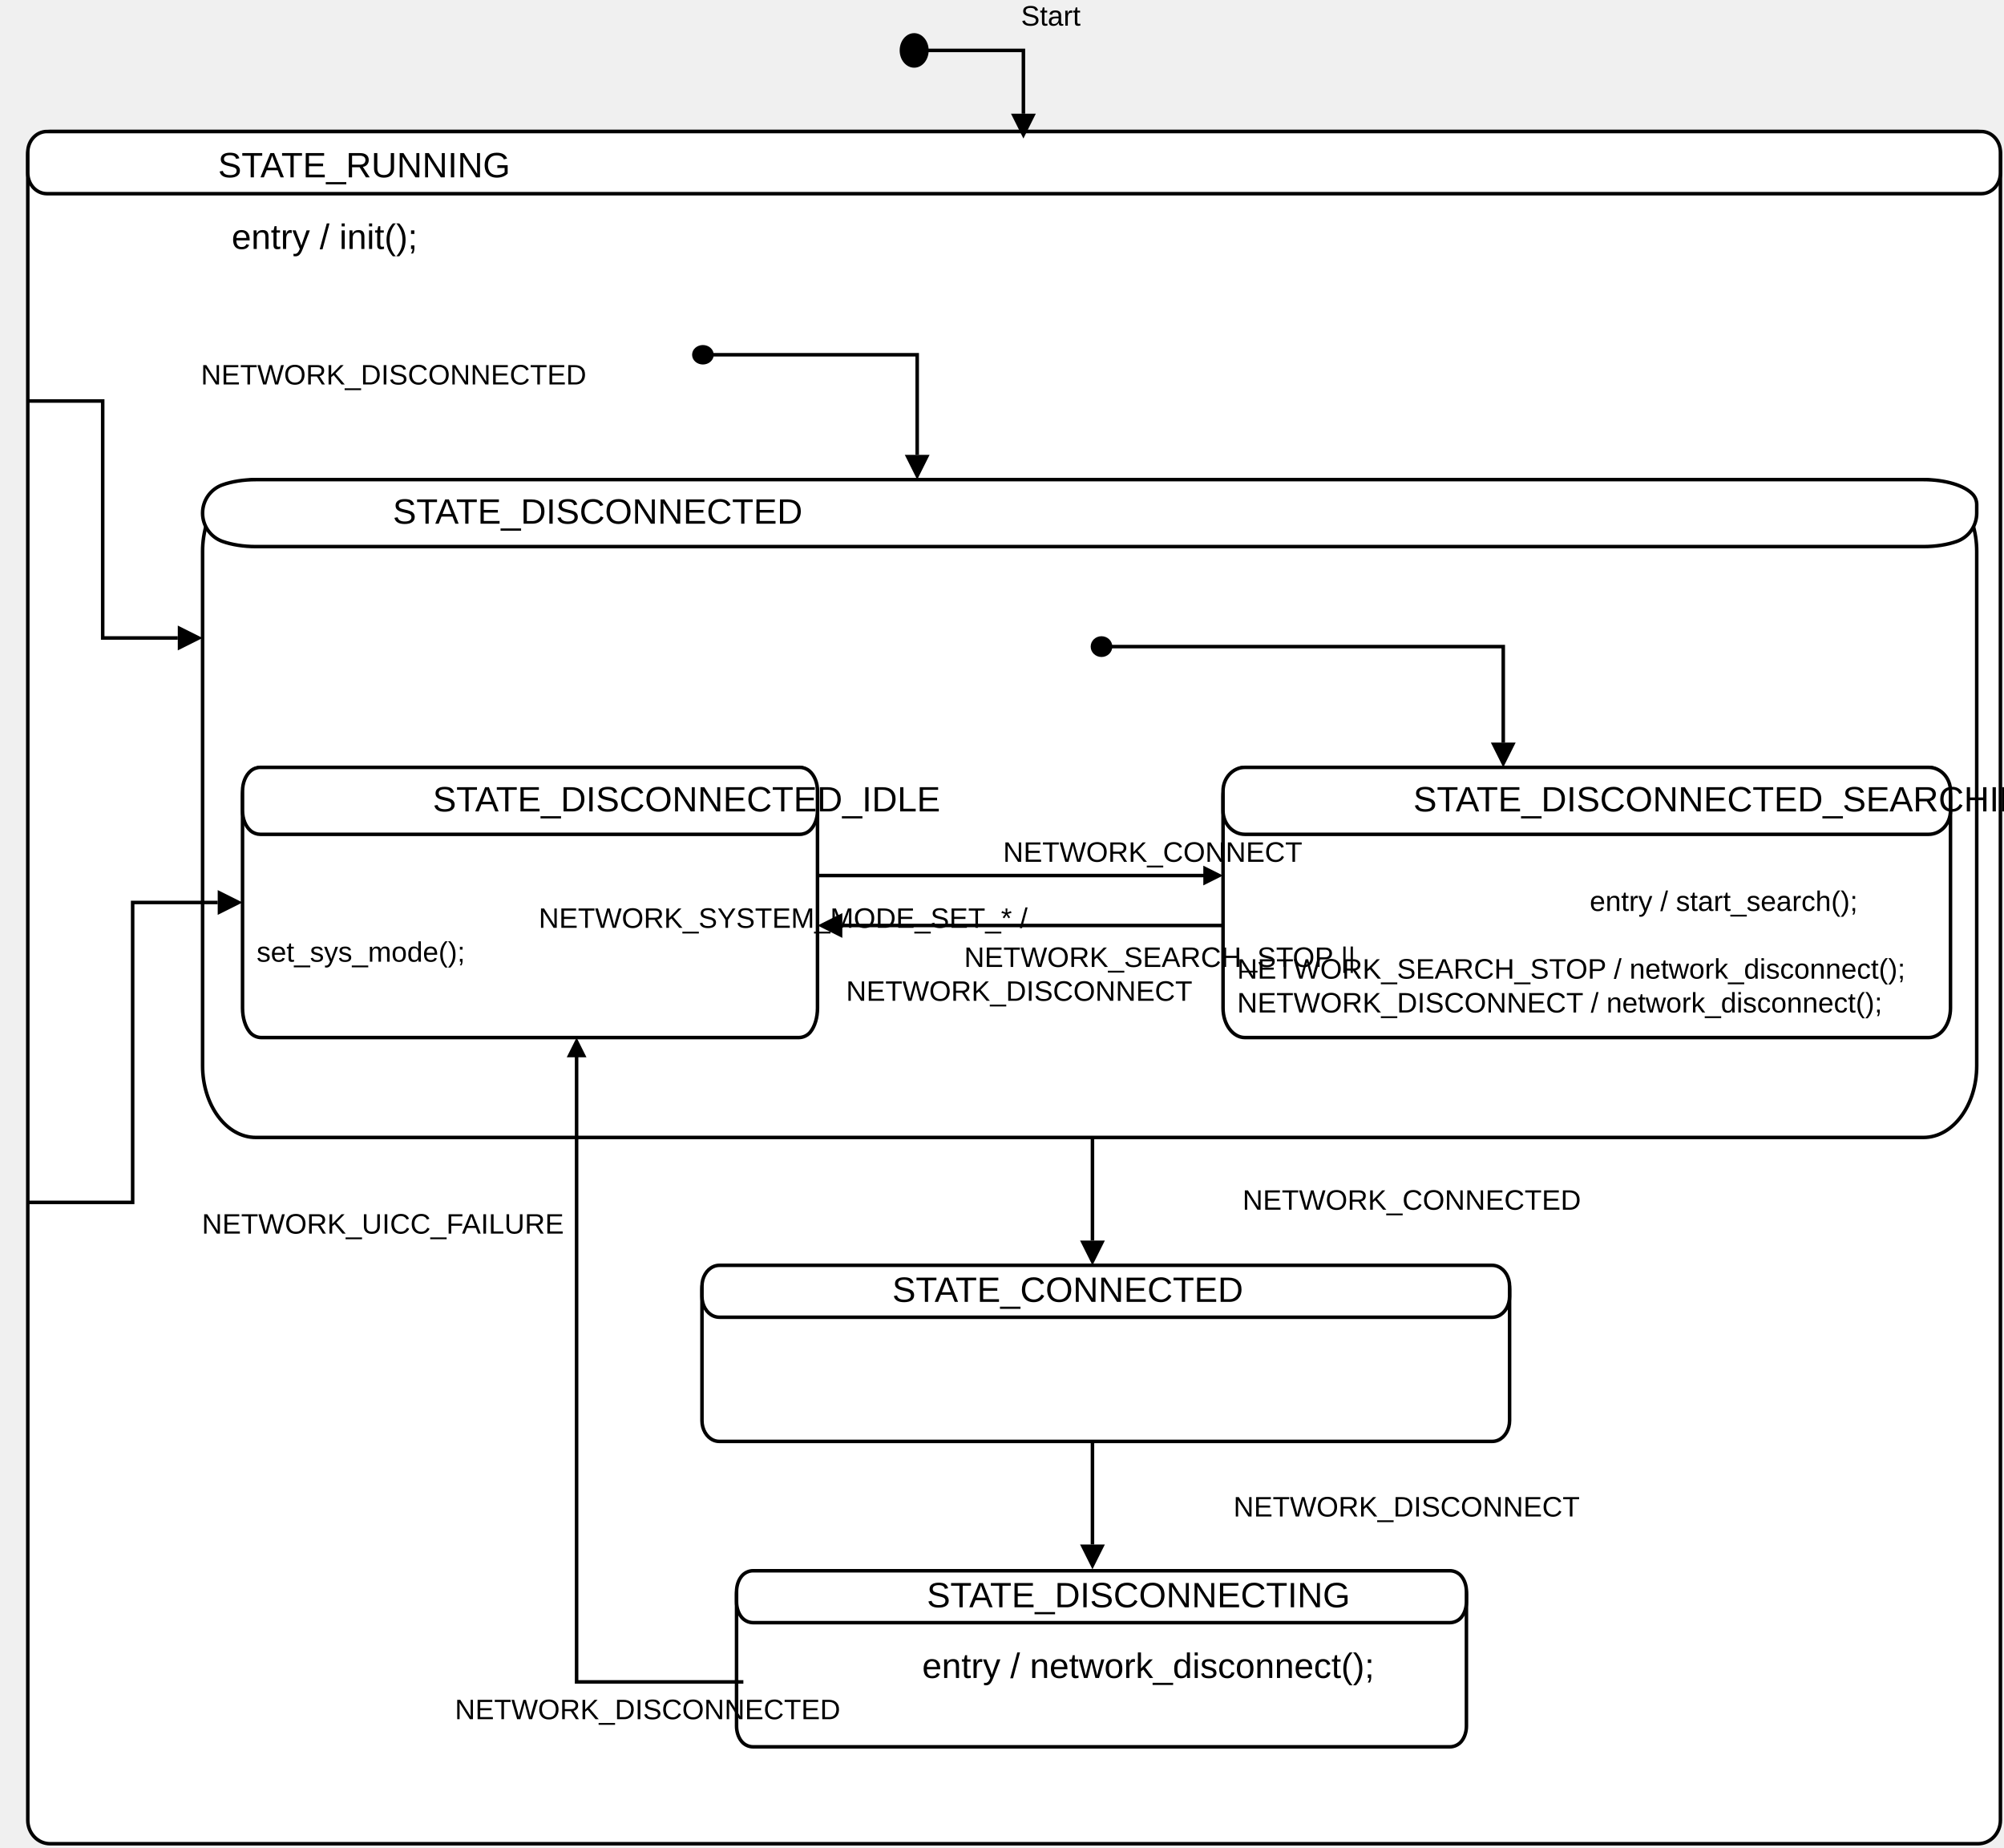
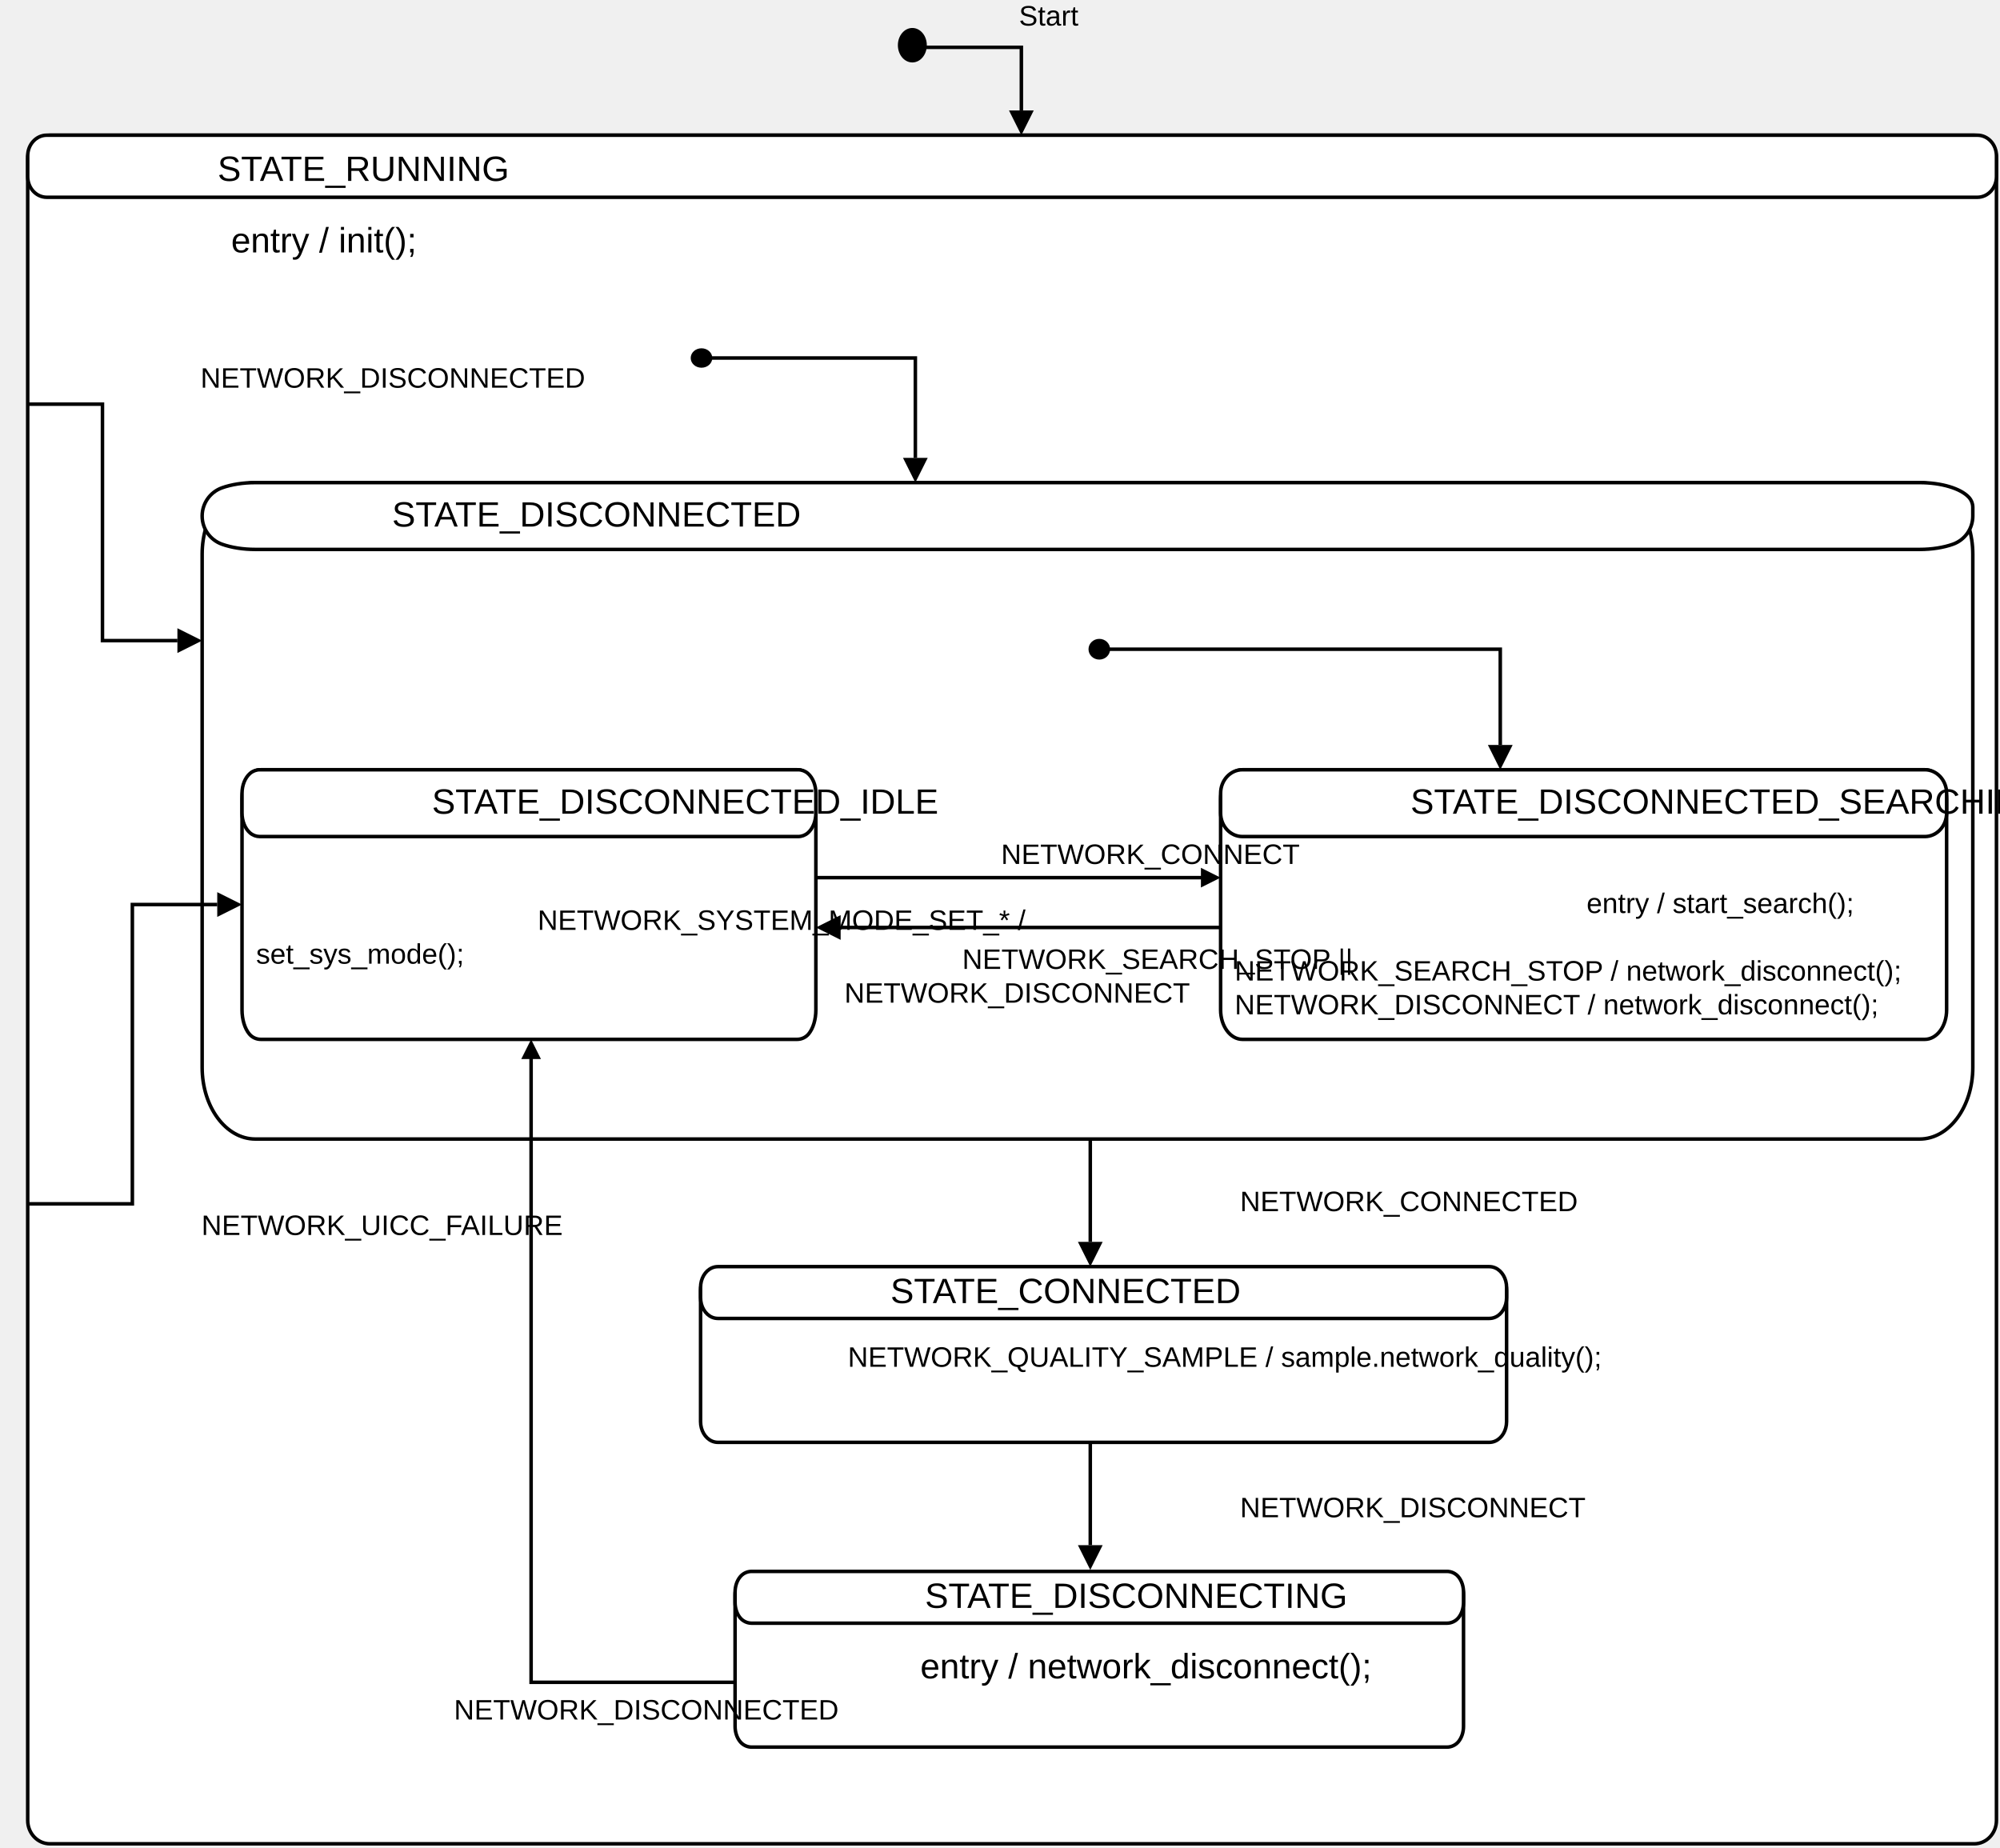
- <svg xmlns="http://www.w3.org/2000/svg" xmlns:ns1="http://schemas.microsoft.com/visio/2003/SVGExtensions/" xmlns:xlink="http://www.w3.org/1999/xlink" width="7.899in" height="7.28in" viewBox="0 0 568.713 524.174" xml:space="preserve" color-interpolation-filters="sRGB" class="st14">
+ <svg xmlns="http://www.w3.org/2000/svg" xmlns:ns1="http://schemas.microsoft.com/visio/2003/SVGExtensions/" xmlns:xlink="http://www.w3.org/1999/xlink" width="7.899in" height="7.296in" viewBox="0 0 568.713 525.31" xml:space="preserve" color-interpolation-filters="sRGB" class="st14">
  <ns1:documentProperties ns1:langID="1035" ns1:viewMarkup="false" />
  <style type="text/css">
	
		.st1 {fill:#ffffff;stroke:#000000;stroke-width:1}
		.st2 {fill:#000000;font-family:Arial;font-size:0.833em}
		.st3 {fill:#000000;stroke:none;stroke-linecap:butt;stroke-width:0.75}
		.st4 {marker-end:url(#mrkr4-14);stroke:#000000;stroke-linecap:butt;stroke-width:1}
		.st5 {fill:#000000;fill-opacity:1;stroke:#000000;stroke-opacity:1;stroke-width:0.284}
		.st6 {fill:none;stroke:none;stroke-linecap:butt;stroke-width:0.75}
		.st7 {fill:#000000;font-family:Arial;font-size:0.667em}
		.st8 {fill:#000000;stroke:#000000;stroke-width:1}
		.st9 {font-size:1em}
		.st10 {fill:none;stroke:none;stroke-width:1}
		.st11 {marker-start:url(#mrkr4-82);stroke:#000000;stroke-linecap:butt;stroke-width:1}
		.st12 {fill:#000000;fill-opacity:1;stroke:#000000;stroke-opacity:1;stroke-width:0.357}
		.st13 {fill:#ffffff;stroke:#000000;stroke-linecap:butt;stroke-width:0.75}
		.st14 {fill:none;fill-rule:evenodd;font-size:12px;overflow:visible;stroke-linecap:square;stroke-miterlimit:3}
	
	</style>
  <defs id="Markers">
    <g id="lend4">
      <path d="M 2 1 L 0 0 L 2 -1 L 2 1 " style="stroke:none" />
    </g>
    <marker id="mrkr4-14" class="st5" ns1:arrowType="4" ns1:arrowSize="2" ns1:setback="7.04" refX="-7.04" orient="auto" markerUnits="strokeWidth" overflow="visible">
      <use xlink:href="#lend4" transform="scale(-3.52,-3.52) " />
    </marker>
    <marker id="mrkr4-82" class="st12" ns1:arrowType="4" ns1:arrowSize="1" ns1:setback="5.24" refX="5.24" orient="auto" markerUnits="strokeWidth" overflow="visible">
      <use xlink:href="#lend4" transform="scale(2.8) " />
    </marker>
  </defs>
  <g ns1:mID="0" ns1:index="1" ns1:groupContext="foregroundPage">
    <ns1:pageProperties ns1:drawingScale="0.0393701" ns1:pageScale="0.0393701" ns1:drawingUnits="24" ns1:shadowOffsetX="8.50394" ns1:shadowOffsetY="-8.50394" />
    <ns1:layer ns1:name="Connector" ns1:index="0" />
    <g id="shape5-1" ns1:mID="5" ns1:groupContext="shape" transform="translate(7.87096,-1)">
      <ns1:textBlock ns1:margins="rect(4,4,4,4)" ns1:tabSpace="42.5197" />
-       <ns1:textRect cx="279.921" cy="281.244" width="559.85" height="485.86" />
-       <path d="M0 517.51 A6.321 6.669 -180 0 0 6.32 524.17 L553.52 524.17 A6.321 6.669 -180 0 0 559.84 517.51 L559.84        44.98 A6.321 6.669 -180 0 0 553.52 38.31 L6.32 38.31 A6.321 6.669 -180 0 0 0 44.98 L0 517.51 Z" class="st1" />
-       <text x="221.02" y="284.24" class="st2" ns1:langID="1033">
+       <ns1:textRect cx="279.921" cy="282.38" width="559.85" height="485.86" />
+       <path d="M0 518.64 A6.321 6.669 -180 0 0 6.32 525.31 L553.52 525.31 A6.321 6.669 -180 0 0 559.84 518.64 L559.84        46.12 A6.321 6.669 -180 0 0 553.52 39.45 L6.32 39.45 A6.321 6.669 -180 0 0 0 46.12 L0 518.64 Z" class="st1" />
+       <text x="221.02" y="285.38" class="st2" ns1:langID="1033">
        <ns1:paragraph ns1:horizAlign="1" />
        <ns1:tabList />STATE_DISCONNECTED</text>
    </g>
    <g id="shape6-4" ns1:mID="6" ns1:groupContext="shape" transform="translate(7.87096,-469.212)">
      <ns1:textBlock ns1:margins="rect(4,4,4,4)" ns1:tabSpace="42.5197" ns1:verticalAlign="0" />
-       <ns1:textRect cx="279.921" cy="515.35" width="559.85" height="17.648" />
-       <path d="M0 518.29 A5.418 5.883 -180 0 0 5.42 524.17 L554.42 524.17 A5.418 5.883 -180 0 0 559.84 518.29 L559.84        512.41 A5.418 5.883 -180 0 0 554.42 506.53 L5.42 506.53 A5.418 5.883 -180 0 0 -0 512.41 L0 518.29        Z" class="st1" />
-       <text x="4" y="519.53" class="st2" ns1:langID="1044">
+       <ns1:textRect cx="279.921" cy="516.486" width="559.85" height="17.648" />
+       <path d="M0 519.43 A5.418 5.883 -180 0 0 5.42 525.31 L554.42 525.31 A5.418 5.883 -180 0 0 559.84 519.43 L559.84        513.54 A5.418 5.883 -180 0 0 554.42 507.66 L5.42 507.66 A5.418 5.883 -180 0 0 -0 513.54 L0 519.43        Z" class="st1" />
+       <text x="4" y="520.66" class="st2" ns1:langID="1044">
        <ns1:paragraph />
        <ns1:tabList />STATE_RUNNING</text>
    </g>
-     <g id="shape7-7" ns1:mID="7" ns1:groupContext="shape" transform="translate(255.315,-504.965)">
-       <ellipse cx="4.115" cy="519.272" rx="4.115" ry="4.902" class="st3" />
-     </g>
-     <g id="shape8-9" ns1:mID="8" ns1:groupContext="shape" ns1:layerMember="0" transform="translate(260.801,-509.867)">
-       <path d="M0 524.17 L29.63 524.17 L29.63 542.13" class="st4" />
-     </g>
-     <g id="shape9-15" ns1:mID="9" ns1:groupContext="shape" transform="translate(249.724,-515.188)">
-       <ns1:textBlock ns1:margins="rect(0,0,0,0)" ns1:tabSpace="42.5197" />
-       <ns1:textRect cx="11.939" cy="520.056" width="23.88" height="8.236" />
-       <rect x="0" y="515.938" width="23.879" height="8.236" class="st6" />
-       <text x="0" y="522.46" class="st7" ns1:langID="1033">
+     <g id="shape7-7" ns1:mID="7" ns1:groupContext="shape" transform="translate(255.315,-507.552)">
+       <ellipse cx="4.115" cy="520.408" rx="4.115" ry="4.902" class="st3" />
+     </g>
+     <g id="shape8-9" ns1:mID="8" ns1:groupContext="shape" ns1:layerMember="0" transform="translate(260.801,-511.852)">
+       <path d="M0 525.31 L29.63 525.31 L29.63 543.26" class="st4" />
+     </g>
+     <g id="shape9-15" ns1:mID="9" ns1:groupContext="shape" transform="translate(249.724,-516.324)">
+       <ns1:textBlock ns1:margins="rect(0,0,0,0)" ns1:tabSpace="42.5197" />
+       <ns1:textRect cx="11.939" cy="521.192" width="23.88" height="8.236" />
+       <rect x="0" y="517.074" width="23.879" height="8.236" class="st6" />
+       <text x="0" y="523.59" class="st7" ns1:langID="1033">
        <ns1:paragraph />
        <ns1:tabList />Start</text>
    </g>
    <g id="shape10-18" ns1:mID="10" ns1:groupContext="shape" transform="translate(15.728,-452.411)">
      <ns1:textBlock ns1:margins="rect(0,0,0,0)" ns1:tabSpace="42.5197" />
-       <ns1:textRect cx="55.922" cy="520.056" width="111.85" height="8.236" />
-       <rect x="0" y="515.938" width="111.845" height="8.236" class="st6" />
-       <text x="0" y="523.06" class="st2" ns1:langID="1044">
+       <ns1:textRect cx="55.922" cy="521.192" width="111.85" height="8.236" />
+       <rect x="0" y="517.074" width="111.845" height="8.236" class="st6" />
+       <text x="0" y="524.19" class="st2" ns1:langID="1044">
        <ns1:paragraph />
        <ns1:tabList />entry / init();</text>
    </g>
    <g id="shape11-21" ns1:mID="11" ns1:groupContext="shape" ns1:layerMember="0" transform="translate(201.987,-423.507)">
-       <path d="M0 524.17 L58.3 524.17 L58.3 552.57" class="st4" />
+       <path d="M0 525.31 L58.3 525.31 L58.3 553.7" class="st4" />
    </g>
    <g id="shape12-26" ns1:mID="12" ns1:groupContext="shape" transform="translate(196.904,-421.244)">
      <ns1:userDefs>
        <ns1:ud ns1:nameU="visVersion" ns1:prompt="" ns1:val="VT0(15):26" />
      </ns1:userDefs>
-       <ellipse cx="2.57" cy="521.911" rx="2.57" ry="2.263" class="st8" />
+       <ellipse cx="2.57" cy="523.047" rx="2.57" ry="2.263" class="st8" />
    </g>
    <g id="shape14-28" ns1:mID="14" ns1:groupContext="shape" transform="translate(57.4773,-201.411)">
-       <path d="M-0 503.81 A15.106 20.364 -180 0 0 15.11 524.17 L488.41 524.17 A15.106 20.364 -180 0 0 503.51 503.81 L503.51        357.87 A15.106 20.364 -180 0 0 488.41 337.51 L15.11 337.51 A15.106 20.364 -180 0 0 0 357.87 L0 503.81        Z" class="st1" />
+       <path d="M-0 504.95 A15.106 20.364 -180 0 0 15.11 525.31 L488.41 525.31 A15.106 20.364 -180 0 0 503.51 504.95 L503.51        359.01 A15.106 20.364 -180 0 0 488.41 338.65 L15.11 338.65 A15.106 20.364 -180 0 0 0 359.01 L0 504.95        Z" class="st1" />
    </g>
    <g id="shape15-30" ns1:mID="15" ns1:groupContext="shape" transform="translate(57.4773,-369.074)">
      <ns1:textBlock ns1:margins="rect(4,4,4,4)" ns1:tabSpace="42.5197" />
-       <ns1:textRect cx="251.756" cy="514.674" width="503.52" height="19" />
-       <path d="M5.65 522.7 A15.106 6.706 -180 0 0 15.11 524.17 L488.41 524.17 A15.106 6.706 -180 0 0 497.86 522.7 A8.504        8.504 -180 0 0 503.51 514.69 L503.51 512.22 A4.252 4.252 -180 0 0 502.38 509.34 A15.106 6.706 -180        0 0 488.41 505.17 L15.11 505.17 A15.106 6.706 -180 0 0 5.65 506.65 A8.504 8.504 -180 0 0 -0 514.66        L-0 514.69 A8.504 8.504 -180 0 0 5.65 522.7 Z" class="st1" />
-       <text x="4" y="517.67" class="st2" ns1:langID="1033">
+       <ns1:textRect cx="251.756" cy="515.81" width="503.52" height="19" />
+       <path d="M5.65 523.83 A15.106 6.706 -180 0 0 15.11 525.31 L488.41 525.31 A15.106 6.706 -180 0 0 497.86 523.83 A8.504        8.504 -180 0 0 503.51 515.82 L503.51 513.36 A4.252 4.252 -180 0 0 502.38 510.48 A15.106 6.706 -180        0 0 488.41 506.31 L15.11 506.31 A15.106 6.706 -180 0 0 5.65 507.79 A8.504 8.504 -180 0 0 -0 515.8        L-0 515.82 A8.504 8.504 -180 0 0 5.65 523.83 Z" class="st1" />
+       <text x="4" y="518.81" class="st2" ns1:langID="1033">
        <ns1:paragraph />
        <ns1:tabList />STATE_DISCONNECTED</text>
    </g>
    <g id="shape16-33" ns1:mID="16" ns1:groupContext="shape" transform="translate(68.8158,-229.757)">
      <ns1:textBlock ns1:margins="rect(4,4,4,4)" ns1:tabSpace="42.5197" />
-       <ns1:textRect cx="81.592" cy="485.84" width="163.19" height="76.668" />
-       <path d="M0 515.81 A4.896 8.364 -180 0 0 2.05 522.62 A4.252 4.252 -180 0 0 5.34 524.17 L157.85 524.17 A4.252        4.252 -180 0 0 161.13 522.62 A4.896 8.364 -180 0 0 163.18 515.81 L163.18 455.87 A4.896 8.364 -180        0 0 161.13 449.06 A4.252 4.252 -180 0 0 157.85 447.51 L5.34 447.51 A4.252 4.252 -180 0 0 2.05 449.06        A4.896 8.364 -180 0 0 0 455.87 L0 515.81 Z" class="st1" />
-       <text x="4" y="493.04" class="st7" ns1:langID="1044">
+       <ns1:textRect cx="81.592" cy="486.976" width="163.19" height="76.668" />
+       <path d="M0 516.95 A4.896 8.364 -180 0 0 2.05 523.76 A4.252 4.252 -180 0 0 5.34 525.31 L157.85 525.31 A4.252        4.252 -180 0 0 161.13 523.76 A4.896 8.364 -180 0 0 163.18 516.95 L163.18 457.01 A4.896 8.364 -180        0 0 161.13 450.2 A4.252 4.252 -180 0 0 157.85 448.64 L5.34 448.64 A4.252 4.252 -180 0 0 2.05 450.2        A4.896 8.364 -180 0 0 0 457.01 L0 516.95 Z" class="st1" />
+       <text x="4" y="494.18" class="st7" ns1:langID="1044">
        <ns1:paragraph />
        <ns1:tabList />
        <ns1:newlineChar />
        <ns1:newlineChar />NETWORK_SYSTEM_MODE_SET_* / <tspan x="4" dy="1.2em" class="st9">set_sys_mode();</tspan>
      </text>
    </g>
    <g id="shape17-37" ns1:mID="17" ns1:groupContext="shape" transform="translate(68.8158,-287.425)">
      <ns1:textBlock ns1:margins="rect(4,4,4,4)" ns1:tabSpace="42.5197" />
-       <ns1:textRect cx="81.592" cy="514.674" width="163.19" height="19" />
-       <path d="M0 517.47 A4.896 6.706 -180 0 0 2.28 523.14 A4.252 4.252 -180 0 0 5.06 524.17 L158.12 524.17 A4.252        4.252 -180 0 0 160.91 523.14 A4.896 6.706 -180 0 0 163.18 517.47 L163.18 511.88 A4.896 6.706 -180        0 0 160.91 506.21 A4.252 4.252 -180 0 0 158.12 505.17 L5.06 505.17 A4.252 4.252 -180 0 0 2.28 506.21        A4.896 6.706 -180 0 0 0 511.88 L0 517.47 Z" class="st1" />
-       <text x="4" y="517.67" class="st2" ns1:langID="1044">
+       <ns1:textRect cx="81.592" cy="515.81" width="163.19" height="19" />
+       <path d="M0 518.6 A4.896 6.706 -180 0 0 2.28 524.27 A4.252 4.252 -180 0 0 5.06 525.31 L158.12 525.31 A4.252        4.252 -180 0 0 160.91 524.27 A4.896 6.706 -180 0 0 163.18 518.6 L163.18 513.02 A4.896 6.706 -180        0 0 160.91 507.35 A4.252 4.252 -180 0 0 158.12 506.31 L5.06 506.31 A4.252 4.252 -180 0 0 2.28 507.35        A4.896 6.706 -180 0 0 0 513.02 L0 518.6 Z" class="st1" />
+       <text x="4" y="518.81" class="st2" ns1:langID="1044">
        <ns1:paragraph />
        <ns1:tabList />STATE_DISCONNECTED_IDLE</text>
    </g>
    <g id="shape19-40" ns1:mID="19" ns1:groupContext="shape" transform="translate(347.091,-229.757)">
      <ns1:textBlock ns1:margins="rect(4,4,4,4)" ns1:tabSpace="42.5197" />
-       <ns1:textRect cx="103.224" cy="485.84" width="206.45" height="76.668" />
-       <path d="M0 515.81 A6.194 8.364 -180 0 0 6.19 524.17 L200.26 524.17 A6.194 8.364 -180 0 0 206.45 515.81 L206.45        455.87 A6.194 8.364 -180 0 0 200.26 447.51 L6.19 447.51 A6.194 8.364 -180 0 0 -0 455.87 L0 515.81        Z" class="st1" />
-       <text x="4" y="488.24" class="st7" ns1:langID="1044">
+       <ns1:textRect cx="103.224" cy="486.976" width="206.45" height="76.668" />
+       <path d="M0 516.95 A6.194 8.364 -180 0 0 6.19 525.31 L200.26 525.31 A6.194 8.364 -180 0 0 206.45 516.95 L206.45        457.01 A6.194 8.364 -180 0 0 200.26 448.64 L6.19 448.64 A6.194 8.364 -180 0 0 -0 457.01 L0 516.95        Z" class="st1" />
+       <text x="4" y="489.38" class="st7" ns1:langID="1044">
        <ns1:paragraph />
        <ns1:tabList />
        <ns1:newlineChar />
        <ns1:newlineChar />
        <ns1:newlineChar />entry / start_search();<ns1:newlineChar />
        <ns1:newlineChar />
        <tspan x="4" dy="2.4em" class="st9">NETWORK_SEARCH_STOP / network_disconnect();<ns1:newlineChar />
        </tspan>
        <tspan x="4" dy="1.2em" class="st9">NETWORK_DISCONNECT / network_disconnect();</tspan>
      </text>
    </g>
    <g id="shape20-45" ns1:mID="20" ns1:groupContext="shape" transform="translate(347.091,-287.425)">
      <ns1:textBlock ns1:margins="rect(4,4,4,4)" ns1:tabSpace="42.5197" />
-       <ns1:textRect cx="103.224" cy="514.674" width="206.45" height="19" />
-       <path d="M0 517.47 A6.194 6.706 -180 0 0 6.19 524.17 L200.26 524.17 A6.194 6.706 -180 0 0 206.45 517.47 L206.45        511.88 A6.194 6.706 -180 0 0 200.26 505.17 L6.19 505.17 A6.194 6.706 -180 0 0 0 511.88 L0 517.47        Z" class="st1" />
-       <text x="4" y="517.67" class="st2" ns1:langID="1044">
+       <ns1:textRect cx="103.224" cy="515.81" width="206.45" height="19" />
+       <path d="M0 518.6 A6.194 6.706 -180 0 0 6.19 525.31 L200.26 525.31 A6.194 6.706 -180 0 0 206.45 518.6 L206.45        513.02 A6.194 6.706 -180 0 0 200.26 506.31 L6.19 506.31 A6.194 6.706 -180 0 0 0 513.02 L0 518.6        Z" class="st1" />
+       <text x="4" y="518.81" class="st2" ns1:langID="1044">
        <ns1:paragraph />
        <ns1:tabList />STATE_DISCONNECTED_SEARCHING</text>
    </g>
    <g id="shape21-48" ns1:mID="21" ns1:groupContext="shape" ns1:layerMember="0" transform="translate(347.091,-254.478)">
-       <path d="M0 517.09 L-108.05 517.09" class="st4" />
+       <path d="M0 518.22 L-108.05 518.22" class="st4" />
    </g>
    <g id="shape22-53" ns1:mID="22" ns1:groupContext="shape" ns1:layerMember="0" transform="translate(310.025,-340.695)">
-       <path d="M0 524.17 L116.59 524.17 L116.59 551.4" class="st4" />
+       <path d="M0 525.31 L116.59 525.31 L116.59 552.54" class="st4" />
    </g>
    <g id="shape23-58" ns1:mID="23" ns1:groupContext="shape" transform="translate(310.025,-338.248)">
      <ns1:userDefs>
        <ns1:ud ns1:nameU="visVersion" ns1:prompt="" ns1:val="VT0(15):26" />
      </ns1:userDefs>
-       <ellipse cx="2.57" cy="521.727" rx="2.57" ry="2.448" class="st8" />
+       <ellipse cx="2.57" cy="522.863" rx="2.57" ry="2.448" class="st8" />
    </g>
    <g id="shape25-60" ns1:mID="25" ns1:groupContext="shape" transform="translate(232.36,-278.572)">
      <ns1:textBlock ns1:margins="rect(4,4,4,4)" ns1:tabSpace="42.5197" />
-       <ns1:textRect cx="54.724" cy="520.713" width="109.45" height="6.922" />
-       <rect x="0" y="517.252" width="109.448" height="6.922" class="st10" />
-       <text x="12.28" y="523.11" class="st7" ns1:langID="1044">
+       <ns1:textRect cx="54.724" cy="521.849" width="109.45" height="6.922" />
+       <rect x="0" y="518.388" width="109.448" height="6.922" class="st10" />
+       <text x="12.28" y="524.25" class="st7" ns1:langID="1044">
        <ns1:paragraph ns1:horizAlign="1" />
        <ns1:tabList />NETWORK<tspan class="st9" ns1:langID="1033">_CONNECT</tspan>
      </text>
    </g>
    <g id="shape26-64" ns1:mID="26" ns1:groupContext="shape" transform="translate(223.341,-243.93)">
      <ns1:textBlock ns1:margins="rect(4,4,4,4)" ns1:tabSpace="42.5197" />
-       <ns1:textRect cx="65.887" cy="520.713" width="131.78" height="6.922" />
-       <rect x="0" y="517.252" width="131.774" height="6.922" class="st10" />
-       <text x="10.25" y="518.31" class="st7" ns1:langID="1044">
+       <ns1:textRect cx="65.887" cy="521.849" width="131.78" height="6.922" />
+       <rect x="0" y="518.388" width="131.774" height="6.922" class="st10" />
+       <text x="10.25" y="519.45" class="st7" ns1:langID="1044">
        <ns1:paragraph ns1:horizAlign="1" />
        <ns1:tabList />NETWORK_SEARCH_STOP || <tspan x="16.77" dy="1.2em" class="st9">NETWORK_DISCONNECT</tspan>
      </text>
    </g>
    <g id="shape28-68" ns1:mID="28" ns1:groupContext="shape" ns1:layerMember="0" transform="translate(7.87096,-410.383)">
-       <path d="M0 524.17 L21.26 524.17 L21.26 591.41 L42.57 591.41" class="st4" />
+       <path d="M0 525.31 L21.26 525.31 L21.26 592.55 L42.57 592.55" class="st4" />
    </g>
    <g id="shape30-73" ns1:mID="30" ns1:groupContext="shape" transform="translate(10.7056,-414.009)">
      <ns1:textBlock ns1:margins="rect(4,4,4,4)" ns1:tabSpace="42.5197" />
-       <ns1:textRect cx="60.945" cy="520.713" width="121.89" height="6.922" />
-       <rect x="0" y="517.252" width="121.89" height="6.922" class="st10" />
-       <text x="6.28" y="523.11" class="st7" ns1:langID="1044">
+       <ns1:textRect cx="60.945" cy="521.849" width="121.89" height="6.922" />
+       <rect x="0" y="518.388" width="121.89" height="6.922" class="st10" />
+       <text x="6.28" y="524.25" class="st7" ns1:langID="1044">
        <ns1:paragraph ns1:horizAlign="1" />
        <ns1:tabList />NETWORK<tspan class="st9" ns1:langID="1033">_DISCONNECTED</tspan>
      </text>
    </g>
    <g id="shape33-77" ns1:mID="33" ns1:groupContext="shape" ns1:layerMember="0" transform="translate(347.091,-268.651)">
-       <path d="M-5.24 517.09 L-5.6 517.09 L-115.09 517.09" class="st11" />
+       <path d="M-5.24 518.22 L-5.6 518.22 L-115.09 518.22" class="st11" />
    </g>
    <g id="shape35-83" ns1:mID="35" ns1:groupContext="shape" ns1:layerMember="0" transform="translate(7.87096,-182.985)">
-       <path d="M0 524.17 L29.76 524.17 L29.76 439.07 L53.9 439.07" class="st4" />
+       <path d="M0 525.31 L29.76 525.31 L29.76 440.2 L53.9 440.2" class="st4" />
    </g>
    <g id="shape36-88" ns1:mID="36" ns1:groupContext="shape" transform="translate(7.87096,-173.064)">
      <ns1:textBlock ns1:margins="rect(4,4,4,4)" ns1:tabSpace="42.5197" />
-       <ns1:textRect cx="60.945" cy="520.713" width="121.89" height="6.922" />
-       <rect x="0" y="517.252" width="121.89" height="6.922" class="st10" />
-       <text x="9.38" y="523.11" class="st7" ns1:langID="1044">
+       <ns1:textRect cx="60.945" cy="521.849" width="121.89" height="6.922" />
+       <rect x="0" y="518.388" width="121.89" height="6.922" class="st10" />
+       <text x="9.38" y="524.25" class="st7" ns1:langID="1044">
        <ns1:paragraph ns1:horizAlign="1" />
        <ns1:tabList />NETWORK<tspan class="st9" ns1:langID="1033">_</tspan>UICC_FAILURE</text>
    </g>
    <g id="shape37-92" ns1:mID="37" ns1:groupContext="shape" transform="translate(312.595,-179.381)">
      <ns1:textBlock ns1:margins="rect(0,0,0,0)" ns1:tabSpace="42.5197" />
-       <ns1:textRect cx="51.832" cy="520.246" width="103.67" height="7.856" />
-       <rect x="0" y="516.318" width="103.665" height="7.856" class="st6" />
-       <text x="0" y="522.65" class="st7" ns1:langID="1044">
+       <ns1:textRect cx="51.832" cy="521.382" width="103.67" height="7.856" />
+       <rect x="0" y="517.454" width="103.665" height="7.856" class="st6" />
+       <text x="0" y="523.78" class="st7" ns1:langID="1044">
        <ns1:paragraph />
        <ns1:tabList />NETWORK_CONNECTED</text>
    </g>
    <g id="shape39-95" ns1:mID="39" ns1:groupContext="shape" transform="translate(199.21,-115.16)">
-       <path d="M0 518.28 A4.911 5.892 -180 0 0 3.24 523.82 A4.252 4.252 -180 0 0 4.93 524.17 L224.26 524.17 A4.252        4.252 -180 0 0 225.96 523.82 A4.911 5.892 -180 0 0 229.2 518.28 L229.2 480.96 A4.911 5.892 -180        0 0 225.96 475.43 A4.252 4.252 -180 0 0 224.26 475.07 L4.93 475.07 A4.252 4.252 -180 0 0 3.24 475.43        A4.911 5.892 -180 0 0 0 480.96 L0 518.28 Z" class="st1" />
+       <path d="M0 519.42 A4.911 5.892 -180 0 0 3.24 524.96 A4.252 4.252 -180 0 0 4.93 525.31 L224.26 525.31 A4.252        4.252 -180 0 0 225.96 524.96 A4.911 5.892 -180 0 0 229.2 519.42 L229.2 482.1 A4.911 5.892 -180        0 0 225.96 476.56 A4.252 4.252 -180 0 0 224.26 476.21 L4.93 476.21 A4.252 4.252 -180 0 0 3.24 476.56        A4.911 5.892 -180 0 0 0 482.1 L0 519.42 Z" class="st1" />
    </g>
    <g id="shape40-97" ns1:mID="40" ns1:groupContext="shape" transform="translate(199.21,-150.397)">
      <ns1:textBlock ns1:margins="rect(4,4,4,4)" ns1:tabSpace="42.5197" />
-       <ns1:textRect cx="114.599" cy="516.809" width="229.2" height="14.731" />
-       <path d="M0 518.28 A4.911 5.892 -180 0 0 3.24 523.82 A4.252 4.252 -180 0 0 4.93 524.17 L224.26 524.17 A4.252        4.252 -180 0 0 225.96 523.82 A4.911 5.892 -180 0 0 229.2 518.28 L229.2 515.34 A4.911 5.892 -180        0 0 225.96 509.8 A4.252 4.252 -180 0 0 224.26 509.44 L4.93 509.44 A4.252 4.252 -180 0 0 3.24 509.8        A4.911 5.892 -180 0 0 0 515.34 L0 518.28 Z" class="st1" />
-       <text x="4" y="519.81" class="st2" ns1:langID="1035">
+       <ns1:textRect cx="114.599" cy="517.945" width="229.2" height="14.731" />
+       <path d="M0 519.42 A4.911 5.892 -180 0 0 3.24 524.96 A4.252 4.252 -180 0 0 4.93 525.31 L224.26 525.31 A4.252        4.252 -180 0 0 225.96 524.96 A4.911 5.892 -180 0 0 229.2 519.42 L229.2 516.47 A4.911 5.892 -180        0 0 225.96 510.93 A4.252 4.252 -180 0 0 224.26 510.58 L4.93 510.58 A4.252 4.252 -180 0 0 3.24 510.93        A4.911 5.892 -180 0 0 0 516.47 L0 519.42 Z" class="st1" />
+       <text x="4" y="520.95" class="st2" ns1:langID="1035">
        <ns1:paragraph />
        <ns1:tabList />STATE_<tspan class="st9" ns1:langID="1044">CONNECTED</tspan>
      </text>
    </g>
+     <g id="shape41-101" ns1:mID="41" ns1:groupContext="shape" transform="translate(201.059,-134.93)">
+       <ns1:textBlock ns1:margins="rect(0,0,0,0)" ns1:tabSpace="42.5197" />
+       <ns1:textRect cx="108.713" cy="521.192" width="217.43" height="8.236" />
+       <rect x="0" y="517.074" width="217.426" height="8.236" class="st6" />
+       <text x="0" y="523.59" class="st7" ns1:langID="1044">
+         <ns1:paragraph />
+         <ns1:tabList />NETWORK_QUALITY_SAMPLE / sample.network_quality();</text>
+     </g>
    <g id="shape42-104" ns1:mID="42" ns1:groupContext="shape" ns1:layerMember="0" transform="translate(302.939,-115.16)">
-       <path d="M7.09 524.17 L7.09 553.42" class="st4" />
+       <path d="M7.09 525.31 L7.09 554.55" class="st4" />
    </g>
    <g id="shape43-109" ns1:mID="43" ns1:groupContext="shape" transform="translate(217.417,-53.0484)">
      <ns1:textBlock ns1:margins="rect(0,0,0,0)" ns1:tabSpace="42.5197" />
-       <ns1:textRect cx="20.606" cy="520.246" width="41.22" height="7.856" />
-       <rect x="0" y="516.318" width="41.212" height="7.856" class="st13" />
-       <text x="0" y="517.25" class="st2" ns1:langID="1035">
+       <ns1:textRect cx="20.606" cy="521.382" width="41.22" height="7.856" />
+       <rect x="0" y="517.454" width="41.212" height="7.856" class="st13" />
+       <text x="0" y="518.38" class="st2" ns1:langID="1035">
        <ns1:paragraph />
        <ns1:tabList />Do <tspan x="0" dy="1.2em" class="st9">nothing</tspan>
      </text>
    </g>
    <g id="shape44-113" ns1:mID="44" ns1:groupContext="shape" transform="translate(209.023,-28.4972)">
-       <path d="M0 518.28 A4.439 5.892 -180 0 0 1.42 522.61 A4.252 4.252 -180 0 0 4.72 524.17 L202.42 524.17 A4.252        4.252 -180 0 0 205.72 522.61 A4.439 5.892 -180 0 0 207.14 518.28 L207.14 480.96 A4.439 5.892 -180        0 0 205.72 476.64 A4.252 4.252 -180 0 0 202.42 475.07 L4.72 475.07 A4.252 4.252 -180 0 0 1.42 476.64        A4.439 5.892 -180 0 0 -0 480.96 L0 518.28 Z" class="st1" />
+       <path d="M0 519.42 A4.439 5.892 -180 0 0 1.42 523.74 A4.252 4.252 -180 0 0 4.72 525.31 L202.42 525.31 A4.252        4.252 -180 0 0 205.72 523.74 A4.439 5.892 -180 0 0 207.14 519.42 L207.14 482.1 A4.439 5.892 -180        0 0 205.72 477.78 A4.252 4.252 -180 0 0 202.42 476.21 L4.72 476.21 A4.252 4.252 -180 0 0 1.42 477.78        A4.439 5.892 -180 0 0 -0 482.1 L0 519.42 Z" class="st1" />
    </g>
    <g id="shape45-115" ns1:mID="45" ns1:groupContext="shape" transform="translate(209.023,-63.7336)">
      <ns1:textBlock ns1:margins="rect(4,4,4,4)" ns1:tabSpace="42.5197" />
-       <ns1:textRect cx="103.572" cy="516.809" width="207.15" height="14.731" />
-       <path d="M0 518.28 A4.439 5.892 -180 0 0 1.42 522.61 A4.252 4.252 -180 0 0 4.72 524.17 L202.42 524.17 A4.252        4.252 -180 0 0 205.72 522.61 A4.439 5.892 -180 0 0 207.14 518.28 L207.14 515.34 A4.439 5.892 -180        0 0 205.72 511.01 A4.252 4.252 -180 0 0 202.42 509.44 L4.72 509.44 A4.252 4.252 -180 0 0 1.42 511.01        A4.439 5.892 -180 0 0 -0 515.34 L0 518.28 Z" class="st1" />
-       <text x="4" y="519.81" class="st2" ns1:langID="1035">
+       <ns1:textRect cx="103.572" cy="517.945" width="207.15" height="14.731" />
+       <path d="M0 519.42 A4.439 5.892 -180 0 0 1.42 523.74 A4.252 4.252 -180 0 0 4.72 525.31 L202.42 525.31 A4.252        4.252 -180 0 0 205.72 523.74 A4.439 5.892 -180 0 0 207.14 519.42 L207.14 516.47 A4.439 5.892 -180        0 0 205.72 512.15 A4.252 4.252 -180 0 0 202.42 510.58 L4.72 510.58 A4.252 4.252 -180 0 0 1.42 512.15        A4.439 5.892 -180 0 0 -0 516.47 L0 519.42 Z" class="st1" />
+       <text x="4" y="520.95" class="st2" ns1:langID="1035">
        <ns1:paragraph />
        <ns1:tabList />STATE_<tspan class="st9" ns1:langID="1044">DISCONNECTING</tspan>
      </text>
    </g>
-     <g id="shape55-119" ns1:mID="55" ns1:groupContext="shape" ns1:layerMember="0" transform="translate(163.626,-229.757)">
-       <path d="M0 529.41 L0 529.77 L0 707.01 L47.33 707.01" class="st11" />
+     <g id="shape55-119" ns1:mID="55" ns1:groupContext="shape" ns1:layerMember="0" transform="translate(151.021,-229.757)">
+       <path d="M0 530.55 L0 530.91 L0 708.14 L58 708.14" class="st11" />
    </g>
    <g id="shape57-124" ns1:mID="57" ns1:groupContext="shape" ns1:layerMember="0" transform="translate(302.939,-201.411)">
-       <path d="M7.09 524.17 L7.09 553.42" class="st4" />
-     </g>
-     <g id="shape59-129" ns1:mID="59" ns1:groupContext="shape" transform="translate(310.025,-92.3305)">
-       <ns1:textBlock ns1:margins="rect(0,0,0,0)" ns1:tabSpace="42.5197" />
-       <ns1:textRect cx="51.832" cy="520.246" width="103.67" height="7.856" />
-       <rect x="0" y="516.318" width="103.665" height="7.856" class="st6" />
-       <text x="0" y="522.65" class="st7" ns1:langID="1044">
+       <path d="M7.09 525.31 L7.09 554.55" class="st4" />
+     </g>
+     <g id="shape59-129" ns1:mID="59" ns1:groupContext="shape" transform="translate(312.595,-92.3305)">
+       <ns1:textBlock ns1:margins="rect(0,0,0,0)" ns1:tabSpace="42.5197" />
+       <ns1:textRect cx="51.832" cy="521.382" width="103.67" height="7.856" />
+       <rect x="0" y="517.454" width="103.665" height="7.856" class="st6" />
+       <text x="0" y="523.78" class="st7" ns1:langID="1044">
        <ns1:paragraph />
        <ns1:tabList />NETWORK_DISCONNECT</text>
    </g>
    <g id="shape61-132" ns1:mID="61" ns1:groupContext="shape" transform="translate(211.701,-46.9224)">
      <ns1:textBlock ns1:margins="rect(0,0,0,0)" ns1:tabSpace="42.5197" />
-       <ns1:textRect cx="65.887" cy="520.056" width="131.78" height="8.236" />
-       <rect x="0" y="515.938" width="131.774" height="8.236" class="st6" />
-       <text x="0" y="523.06" class="st2" ns1:langID="1044">
+       <ns1:textRect cx="65.887" cy="521.192" width="131.78" height="8.236" />
+       <rect x="0" y="517.074" width="131.774" height="8.236" class="st6" />
+       <text x="0" y="524.19" class="st2" ns1:langID="1044">
        <ns1:paragraph />
        <ns1:tabList />entry / network_disconnect();</text>
    </g>
    <g id="shape64-135" ns1:mID="64" ns1:groupContext="shape" transform="translate(89.0672,-34.814)">
      <ns1:textBlock ns1:margins="rect(0,0,0,0)" ns1:tabSpace="42.5197" />
-       <ns1:textRect cx="60.945" cy="520.246" width="121.89" height="7.856" />
-       <rect x="0" y="516.318" width="121.89" height="7.856" class="st6" />
-       <text x="0" y="522.65" class="st7" ns1:langID="1044">
+       <ns1:textRect cx="60.945" cy="521.382" width="121.89" height="7.856" />
+       <rect x="0" y="517.454" width="121.89" height="7.856" class="st6" />
+       <text x="0" y="523.78" class="st7" ns1:langID="1044">
        <ns1:paragraph />
        <ns1:tabList />NETWORK_DISCONNECTED</text>
    </g>
  </g>
</svg>
